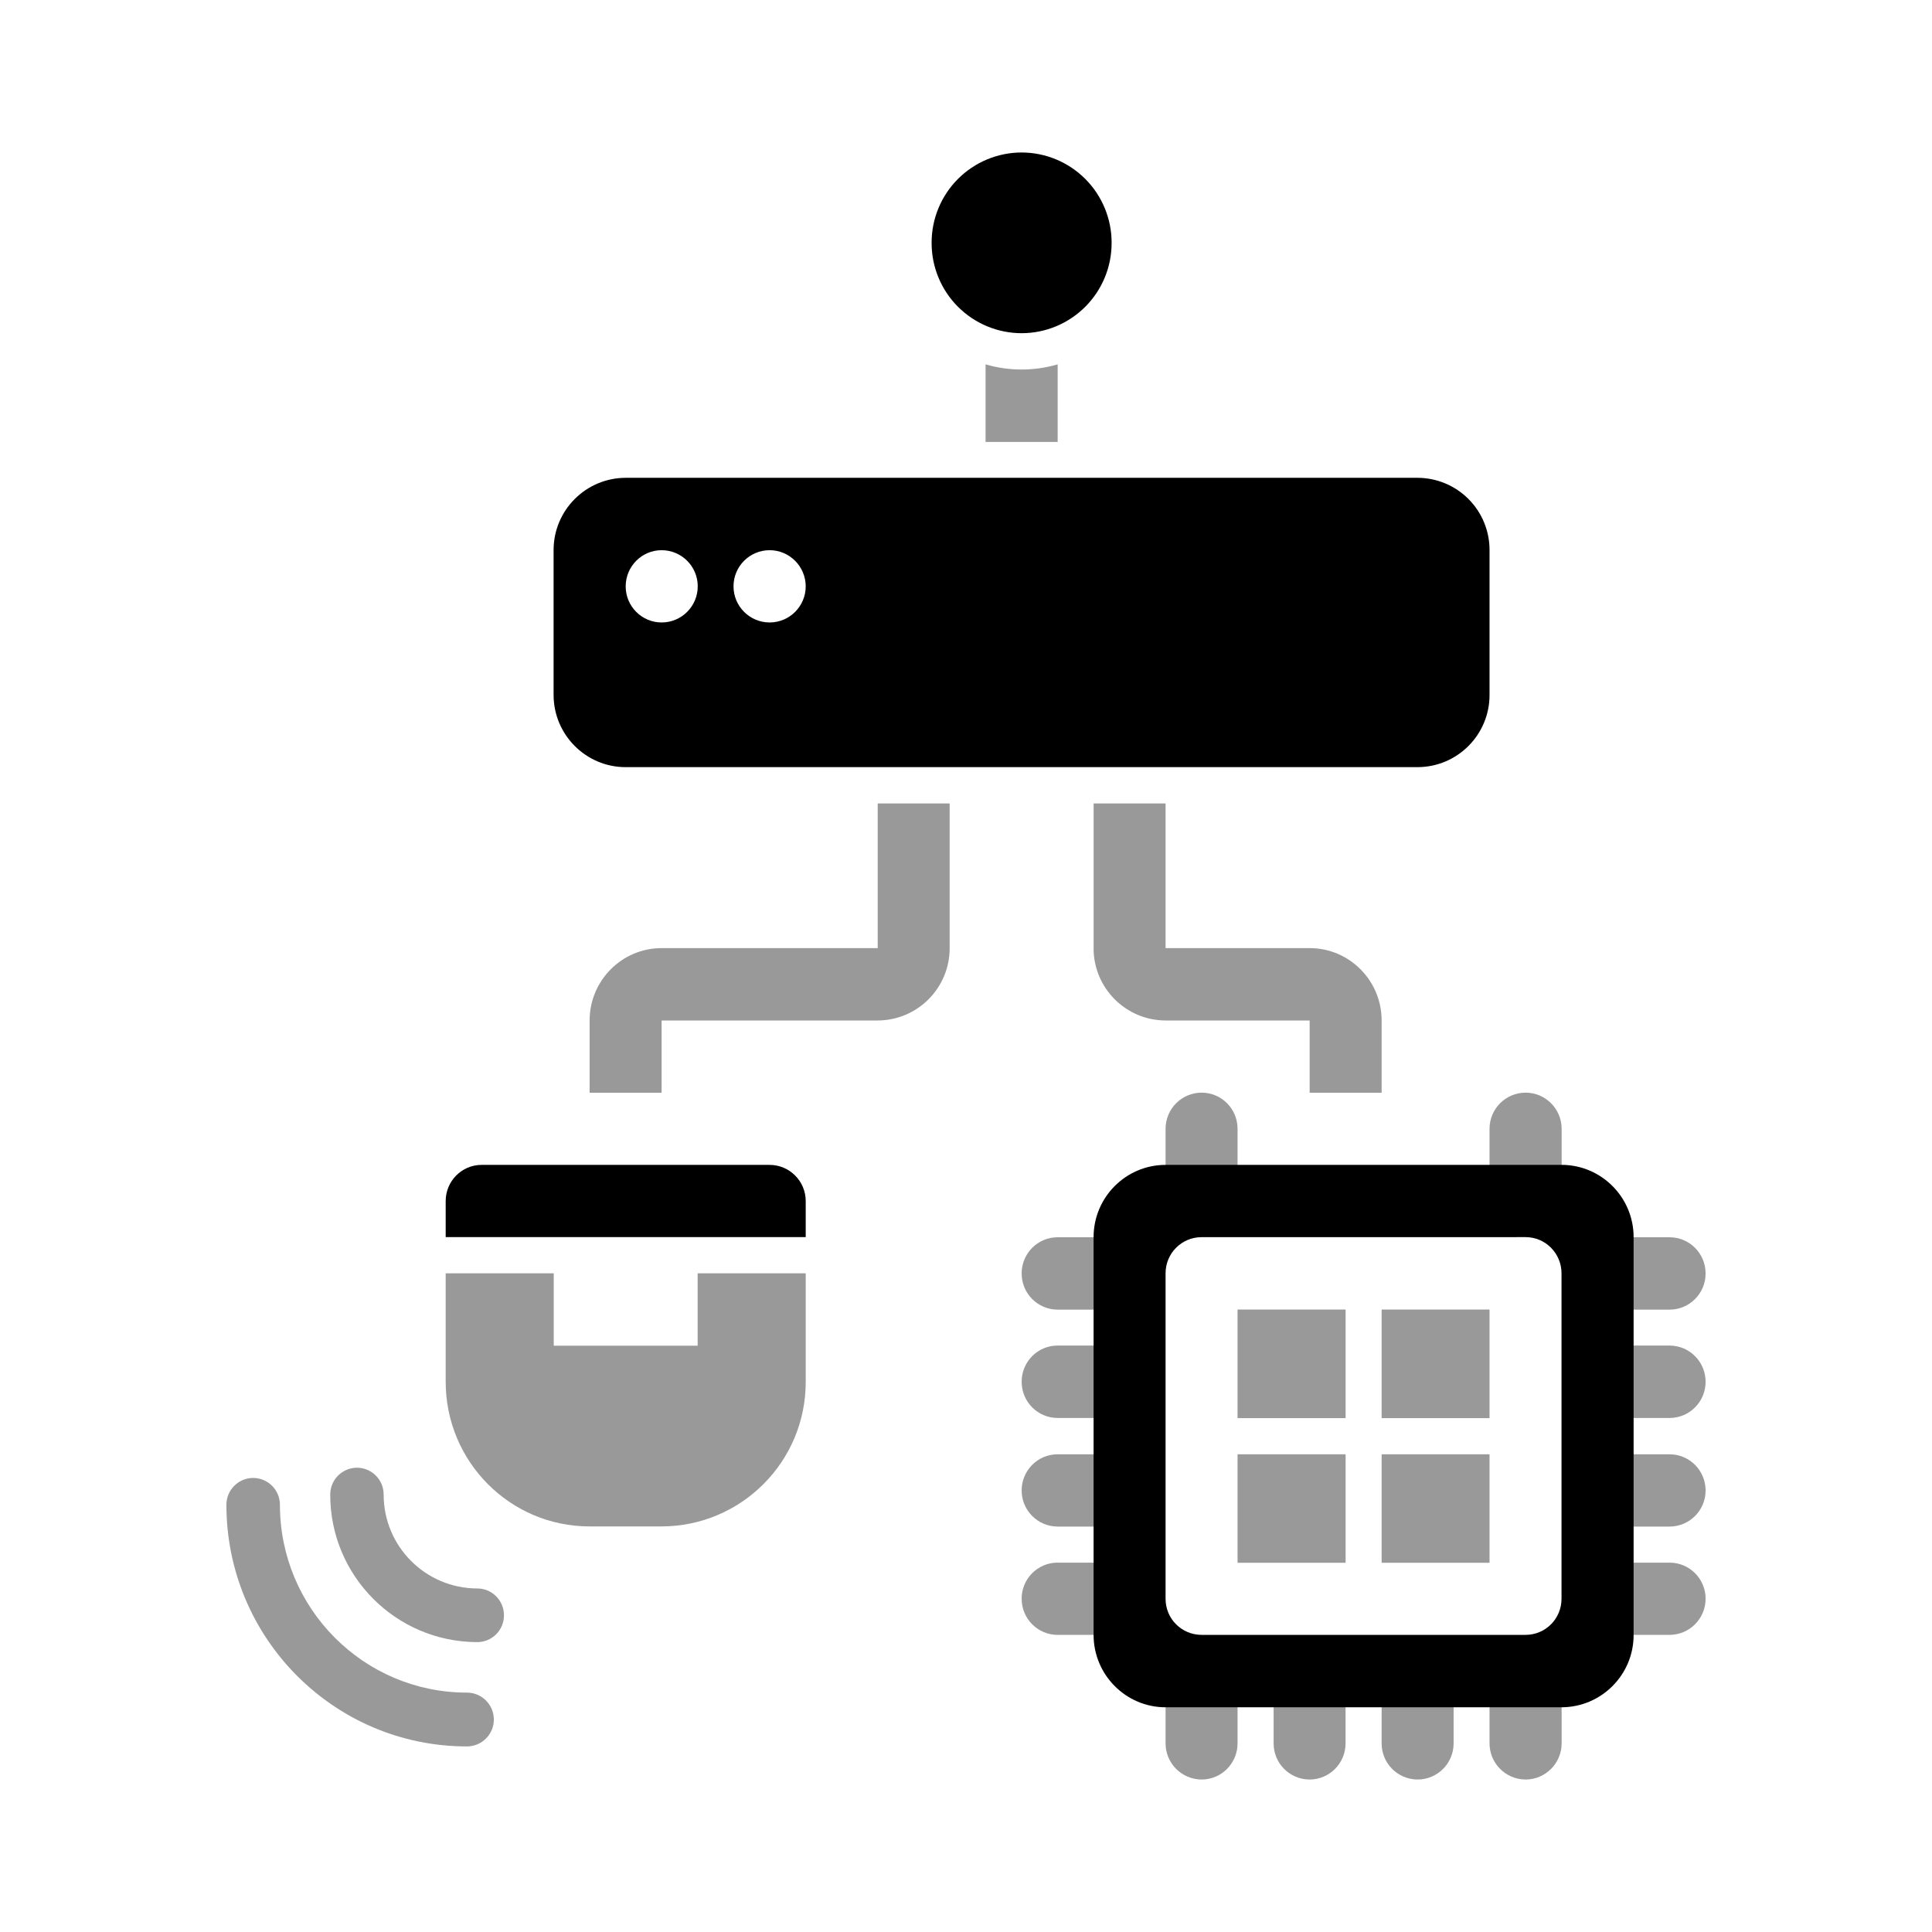
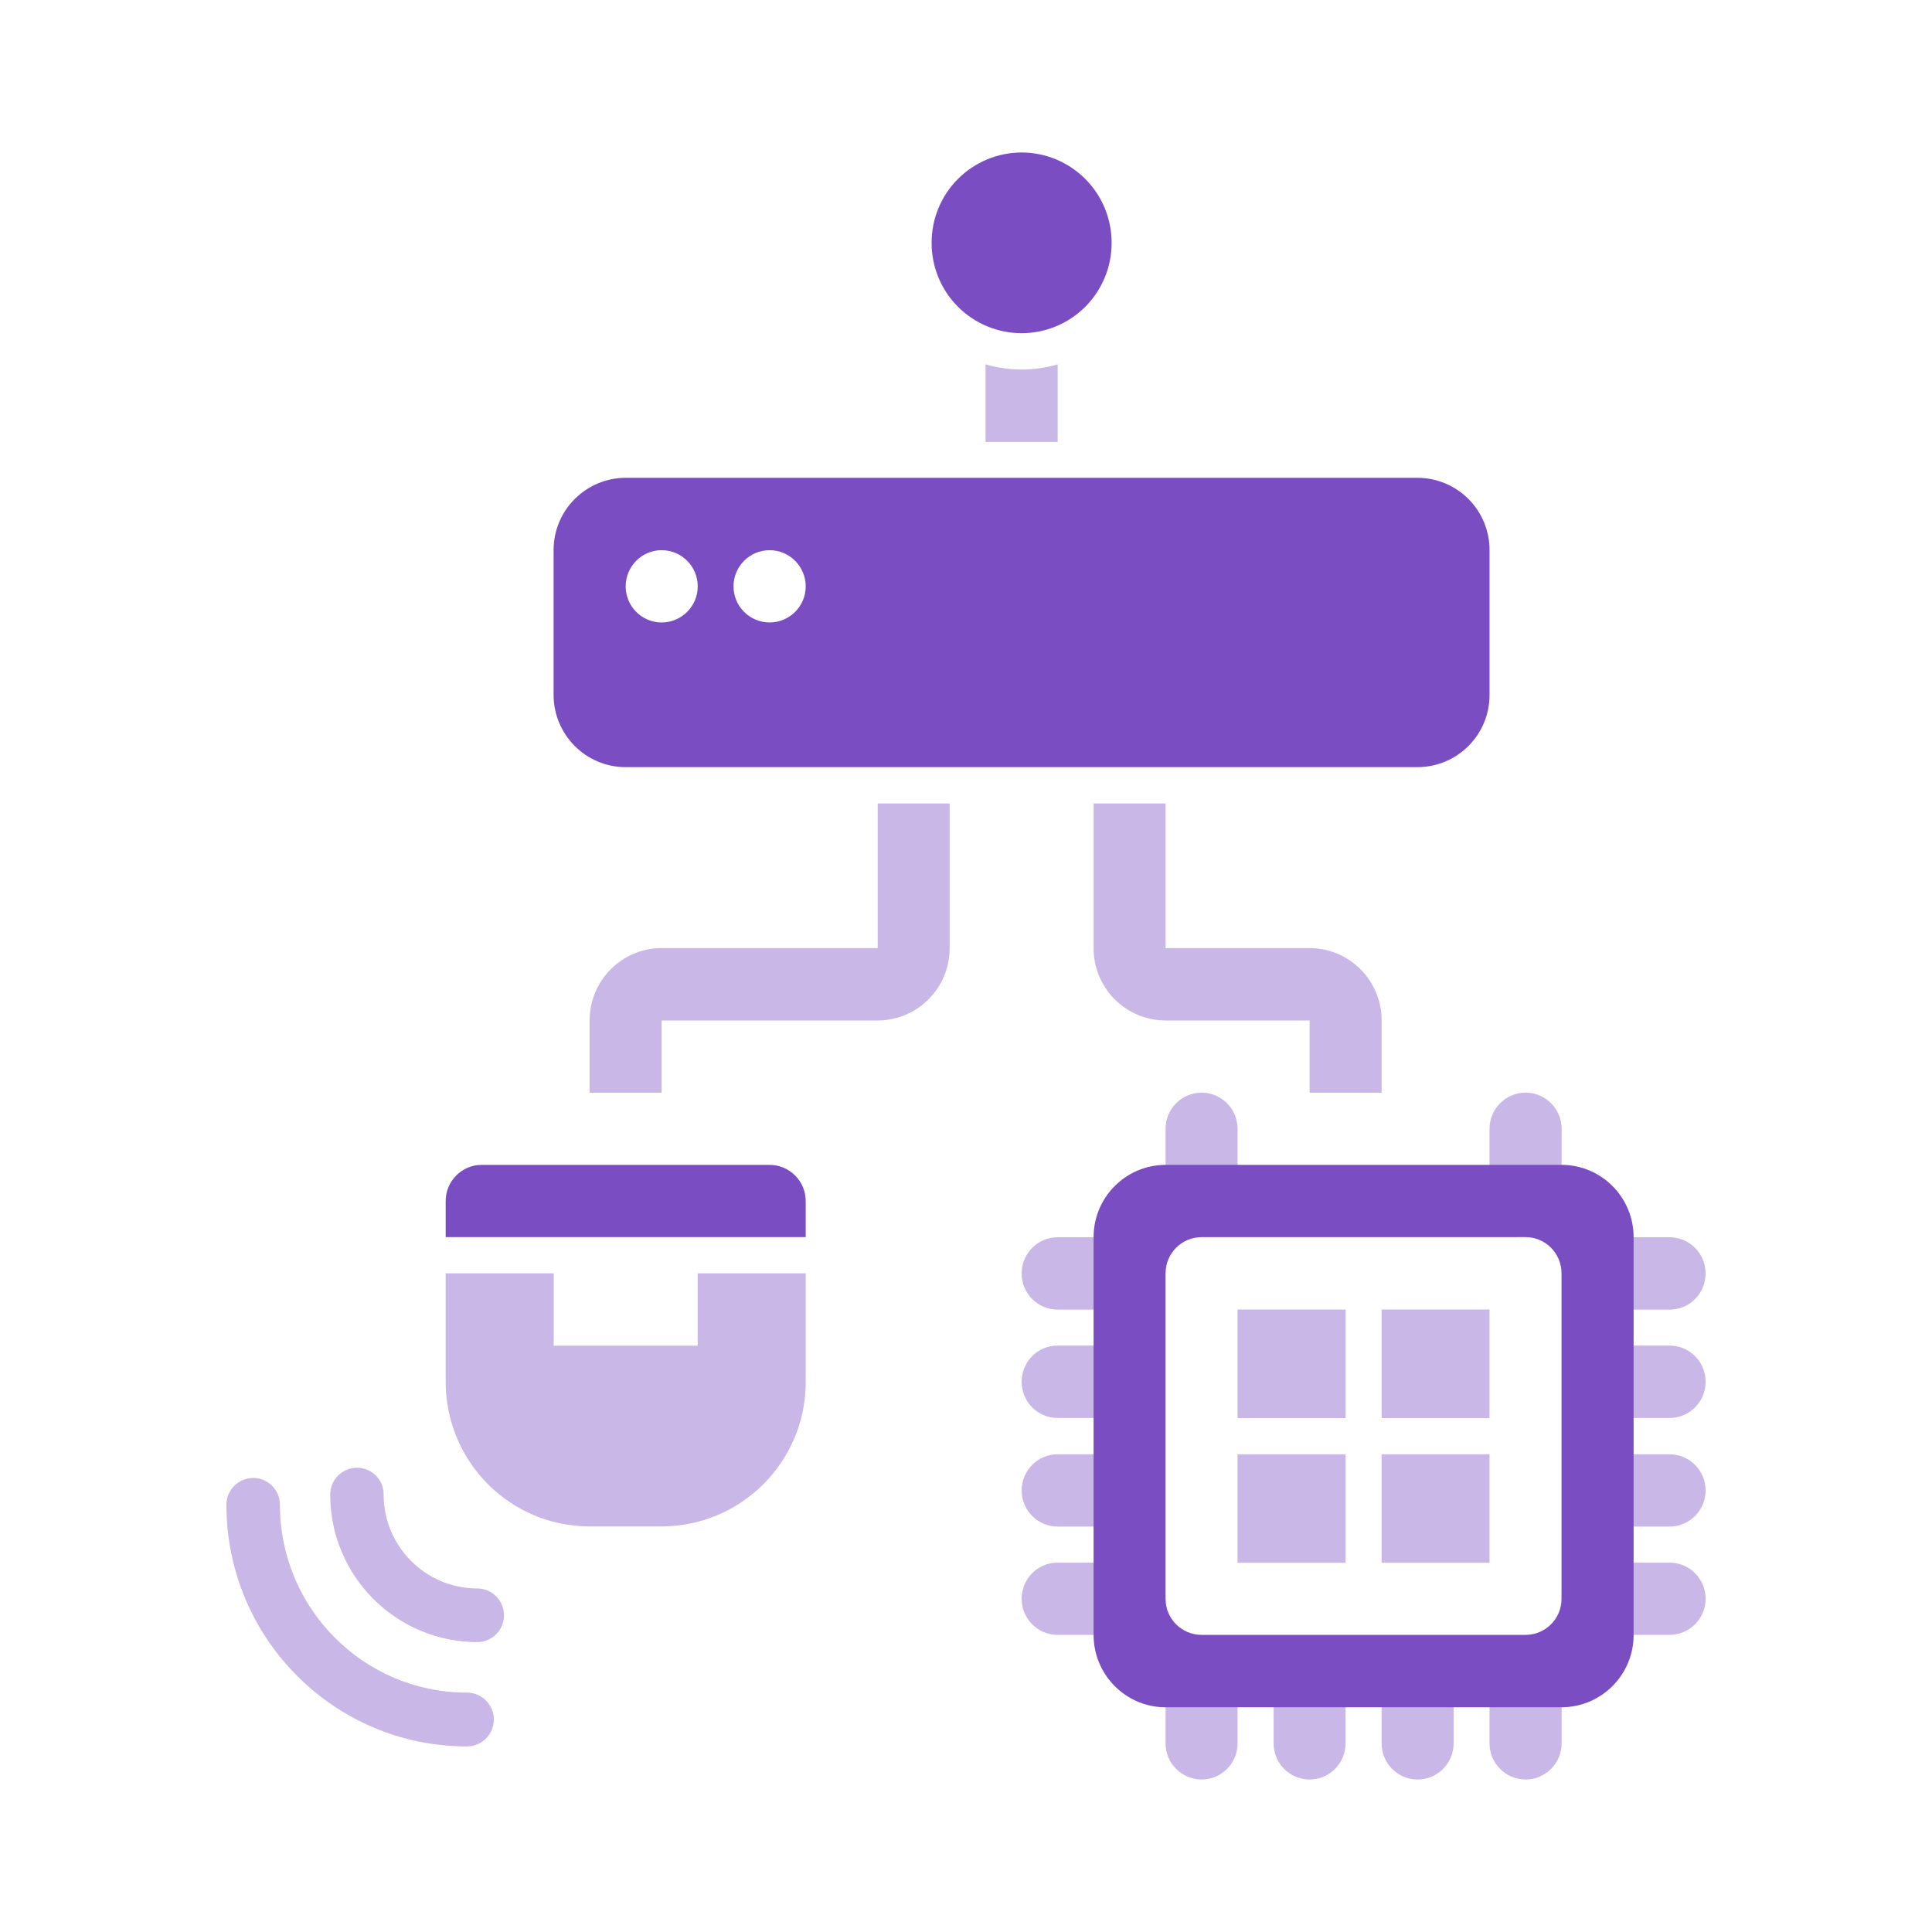
<svg xmlns="http://www.w3.org/2000/svg" width="54" height="54" viewBox="0 0 54 54">
-   <path style="stroke:none;fill-rule:nonzero;fill:currentColor;fill-opacity:0.4" d="M41.633 47.719c0-.559.453-1.012 1.008-1.012.554 0 1.007.453 1.007 1.012v1.008c0 .558-.453 1.011-1.007 1.011a1.011 1.011 0 0 1-1.008-1.011ZM38.617 47.719c0-.559.45-1.012 1.004-1.012.559 0 1.008.453 1.008 1.012v1.008c0 .558-.45 1.011-1.008 1.011a1.008 1.008 0 0 1-1.004-1.011ZM35.598 47.719c0-.559.449-1.012 1.004-1.012.558 0 1.007.453 1.007 1.012v1.008c0 .558-.449 1.011-1.007 1.011a1.008 1.008 0 0 1-1.004-1.011ZM32.578 47.719c0-.559.453-1.012 1.008-1.012.555 0 1.004.453 1.004 1.012v1.008c0 .558-.45 1.011-1.004 1.011a1.011 1.011 0 0 1-1.008-1.011ZM44.652 44.684a1.01 1.01 0 0 1 1.008-1.008h1.004c.559 0 1.008.453 1.008 1.008 0 .558-.45 1.011-1.008 1.011H45.66a1.011 1.011 0 0 1-1.008-1.011ZM28.555 44.684c0-.555.449-1.008 1.004-1.008h1.007a1.01 1.01 0 0 1 0 2.02H29.56a1.008 1.008 0 0 1-1.004-1.012Zm0 0" />
-   <path style="stroke:none;fill-rule:evenodd;fill:currentColor;fill-opacity:0.4" d="M15.477 35.59h-3.02v3.031c0 2.234 1.8 4.043 4.023 4.043h2.012a4.035 4.035 0 0 0 4.028-4.043V35.59H19.5v2.023h-4.023ZM7.074 41.309a.75.75 0 0 0-.746.75c0 3.73 3.012 6.754 6.723 6.754a.751.751 0 0 0 0-1.504c-2.887 0-5.227-2.352-5.227-5.25a.75.75 0 0 0-.75-.75Zm0 0" />
-   <path style="stroke:none;fill-rule:evenodd;fill:currentColor;fill-opacity:0.4" d="M9.977 41.023a.75.75 0 0 0-.747.75 4.118 4.118 0 0 0 4.11 4.125.747.747 0 0 0 .746-.75.747.747 0 0 0-.746-.75 2.622 2.622 0 0 1-2.617-2.625.747.747 0 0 0-.746-.75Zm0 0" />
-   <path style="stroke:none;fill-rule:nonzero;fill:currentColor;fill-opacity:0.4" d="M44.652 41.66c0-.558.453-1.012 1.008-1.012h1.004c.559 0 1.008.454 1.008 1.012 0 .555-.45 1.008-1.008 1.008H45.66a1.01 1.01 0 0 1-1.008-1.008ZM28.555 41.66c0-.558.449-1.012 1.004-1.012h1.007a1.01 1.01 0 0 1 0 2.02H29.56a1.007 1.007 0 0 1-1.004-1.008ZM44.652 38.621c0-.559.453-1.012 1.008-1.012h1.004c.559 0 1.008.453 1.008 1.012 0 .559-.45 1.012-1.008 1.012H45.66a1.011 1.011 0 0 1-1.008-1.012ZM28.555 38.621c0-.559.449-1.012 1.004-1.012h1.007a1.011 1.011 0 0 1 0 2.024H29.56a1.008 1.008 0 0 1-1.004-1.012ZM44.652 35.594c0-.559.453-1.012 1.008-1.012h1.004c.559 0 1.008.453 1.008 1.012 0 .558-.45 1.011-1.008 1.011H45.66a1.011 1.011 0 0 1-1.008-1.011ZM28.555 35.594c0-.559.449-1.012 1.004-1.012h1.007a1.011 1.011 0 0 1 0 2.023H29.56a1.008 1.008 0 0 1-1.004-1.011Zm0 0" />
-   <path style="stroke:none;fill-rule:nonzero;fill:currentColor;fill-opacity:1" d="M12.457 33.57c0-.558.45-1.011 1.004-1.011h8.05c.555 0 1.009.453 1.009 1.011v1.008H12.457Zm0 0" />
-   <path style="stroke:none;fill-rule:nonzero;fill:currentColor;fill-opacity:0.4" d="M41.633 31.55c0-.558.453-1.01 1.008-1.01.554 0 1.007.452 1.007 1.01v1.009c0 .558-.453 1.011-1.007 1.011a1.011 1.011 0 0 1-1.008-1.011Zm0 0" />
-   <path style="stroke:none;fill-rule:evenodd;fill:currentColor;fill-opacity:0.4" d="M27.547 10.184v2.168h2.015v-2.168a3.592 3.592 0 0 1-2.015 0Zm3.02 16.316v-4.043h2.011V26.5h4.027c1.11 0 2.012.906 2.012 2.023v2.02h-2.012v-2.02h-4.027a2.019 2.019 0 0 1-2.012-2.023Zm-4.024-4.043V26.5a2.019 2.019 0 0 1-2.012 2.023h-6.039v2.02H16.48v-2.02c0-1.117.903-2.023 2.012-2.023h6.04v-4.043Zm0 0" />
-   <path style="stroke:none;fill-rule:nonzero;fill:currentColor;fill-opacity:0.4" d="M32.578 31.55c0-.558.453-1.01 1.008-1.01.555 0 1.004.452 1.004 1.01v1.009c0 .558-.45 1.011-1.004 1.011a1.011 1.011 0 0 1-1.008-1.011Zm0 0" />
-   <path style="stroke:none;fill-rule:evenodd;fill:currentColor;fill-opacity:1" d="M32.578 32.559c-1.11 0-2.012.906-2.012 2.02v11.116c0 1.117.903 2.024 2.012 2.024h11.067a2.02 2.02 0 0 0 2.015-2.024V34.578c0-1.113-.902-2.02-2.015-2.02Zm1.008 2.02c-.559 0-1.008.452-1.008 1.01v9.099c0 .558.45 1.007 1.008 1.007h9.055c.554 0 1.004-.449 1.004-1.008V35.59c0-.559-.45-1.012-1.004-1.012Zm0 0" />
-   <path style="stroke:none;fill-rule:nonzero;fill:currentColor;fill-opacity:0.4" d="M38.617 40.648h3.016v3.032h-3.016ZM34.59 40.648h3.02v3.032h-3.02ZM38.617 36.602h3.016v3.035h-3.016ZM34.59 36.602h3.02v3.035h-3.02Zm0 0" />
-   <path style="stroke:none;fill-rule:evenodd;fill:currentColor;fill-opacity:1" d="M28.555 9.313a2.518 2.518 0 0 0 2.515-2.524 2.519 2.519 0 0 0-2.515-2.527 2.519 2.519 0 0 0-2.516 2.527 2.518 2.518 0 0 0 2.516 2.524Zm-11.067 4.042a2.02 2.02 0 0 0-2.015 2.024v4.043c0 1.113.902 2.02 2.015 2.02h22.133a2.016 2.016 0 0 0 2.012-2.02v-4.043a2.016 2.016 0 0 0-2.012-2.024Zm1.004 4.043a1.01 1.01 0 0 0 0-2.02c-.555 0-1.004.454-1.004 1.013 0 .554.45 1.007 1.004 1.007Zm4.028-1.007a1.01 1.01 0 0 1-1.008 1.007 1.01 1.01 0 0 1 0-2.02c.554 0 1.008.454 1.008 1.013Zm0 0" />
+   <path style="stroke:none;fill-rule:nonzero;fill:#7a4dc3;fill-opacity:0.4" d="M41.633 47.719c0-.559.453-1.012 1.008-1.012.554 0 1.007.453 1.007 1.012v1.008c0 .558-.453 1.011-1.007 1.011a1.011 1.011 0 0 1-1.008-1.011ZM38.617 47.719c0-.559.45-1.012 1.004-1.012.559 0 1.008.453 1.008 1.012v1.008c0 .558-.45 1.011-1.008 1.011a1.008 1.008 0 0 1-1.004-1.011ZM35.598 47.719c0-.559.449-1.012 1.004-1.012.558 0 1.007.453 1.007 1.012v1.008c0 .558-.449 1.011-1.007 1.011a1.008 1.008 0 0 1-1.004-1.011ZM32.578 47.719c0-.559.453-1.012 1.008-1.012.555 0 1.004.453 1.004 1.012v1.008c0 .558-.45 1.011-1.004 1.011a1.011 1.011 0 0 1-1.008-1.011ZM44.652 44.684a1.01 1.01 0 0 1 1.008-1.008h1.004c.559 0 1.008.453 1.008 1.008 0 .558-.45 1.011-1.008 1.011H45.66a1.011 1.011 0 0 1-1.008-1.011ZM28.555 44.684c0-.555.449-1.008 1.004-1.008h1.007a1.01 1.01 0 0 1 0 2.02H29.56a1.008 1.008 0 0 1-1.004-1.012Zm0 0" />
+   <path style="stroke:none;fill-rule:evenodd;fill:#7a4dc3;fill-opacity:0.4" d="M15.477 35.59h-3.02v3.031c0 2.234 1.8 4.043 4.023 4.043h2.012a4.035 4.035 0 0 0 4.028-4.043V35.59H19.5v2.023h-4.023ZM7.074 41.309a.75.75 0 0 0-.746.75c0 3.73 3.012 6.754 6.723 6.754a.751.751 0 0 0 0-1.504c-2.887 0-5.227-2.352-5.227-5.25a.75.75 0 0 0-.75-.75Zm0 0" />
+   <path style="stroke:none;fill-rule:evenodd;fill:#7a4dc3;fill-opacity:0.4" d="M9.977 41.023a.75.75 0 0 0-.747.75 4.118 4.118 0 0 0 4.11 4.125.747.747 0 0 0 .746-.75.747.747 0 0 0-.746-.75 2.622 2.622 0 0 1-2.617-2.625.747.747 0 0 0-.746-.75Zm0 0" />
+   <path style="stroke:none;fill-rule:nonzero;fill:#7a4dc3;fill-opacity:0.4" d="M44.652 41.66c0-.558.453-1.012 1.008-1.012h1.004c.559 0 1.008.454 1.008 1.012 0 .555-.45 1.008-1.008 1.008H45.66a1.01 1.01 0 0 1-1.008-1.008ZM28.555 41.66c0-.558.449-1.012 1.004-1.012h1.007a1.01 1.01 0 0 1 0 2.02H29.56a1.007 1.007 0 0 1-1.004-1.008ZM44.652 38.621c0-.559.453-1.012 1.008-1.012h1.004c.559 0 1.008.453 1.008 1.012 0 .559-.45 1.012-1.008 1.012H45.66a1.011 1.011 0 0 1-1.008-1.012ZM28.555 38.621c0-.559.449-1.012 1.004-1.012h1.007a1.011 1.011 0 0 1 0 2.024H29.56a1.008 1.008 0 0 1-1.004-1.012ZM44.652 35.594c0-.559.453-1.012 1.008-1.012h1.004c.559 0 1.008.453 1.008 1.012 0 .558-.45 1.011-1.008 1.011H45.66a1.011 1.011 0 0 1-1.008-1.011ZM28.555 35.594c0-.559.449-1.012 1.004-1.012h1.007a1.011 1.011 0 0 1 0 2.023H29.56a1.008 1.008 0 0 1-1.004-1.011Zm0 0" />
+   <path style="stroke:none;fill-rule:nonzero;fill:#7a4dc3;fill-opacity:1" d="M12.457 33.57c0-.558.45-1.011 1.004-1.011h8.05c.555 0 1.009.453 1.009 1.011v1.008H12.457Zm0 0" />
+   <path style="stroke:none;fill-rule:nonzero;fill:#7a4dc3;fill-opacity:0.4" d="M41.633 31.55c0-.558.453-1.01 1.008-1.01.554 0 1.007.452 1.007 1.01v1.009c0 .558-.453 1.011-1.007 1.011a1.011 1.011 0 0 1-1.008-1.011Zm0 0" />
+   <path style="stroke:none;fill-rule:evenodd;fill:#7a4dc3;fill-opacity:0.4" d="M27.547 10.184v2.168h2.015v-2.168a3.592 3.592 0 0 1-2.015 0Zm3.02 16.316v-4.043h2.011V26.5h4.027c1.11 0 2.012.906 2.012 2.023v2.02h-2.012v-2.02h-4.027a2.019 2.019 0 0 1-2.012-2.023Zm-4.024-4.043V26.5a2.019 2.019 0 0 1-2.012 2.023h-6.039v2.02H16.48v-2.02c0-1.117.903-2.023 2.012-2.023h6.04v-4.043Zm0 0" />
+   <path style="stroke:none;fill-rule:nonzero;fill:#7a4dc3;fill-opacity:0.4" d="M32.578 31.55c0-.558.453-1.01 1.008-1.01.555 0 1.004.452 1.004 1.01v1.009c0 .558-.45 1.011-1.004 1.011a1.011 1.011 0 0 1-1.008-1.011Zm0 0" />
+   <path style="stroke:none;fill-rule:evenodd;fill:#7a4dc3;fill-opacity:1" d="M32.578 32.559c-1.11 0-2.012.906-2.012 2.02v11.116c0 1.117.903 2.024 2.012 2.024h11.067a2.02 2.02 0 0 0 2.015-2.024V34.578c0-1.113-.902-2.02-2.015-2.02Zm1.008 2.02c-.559 0-1.008.452-1.008 1.01v9.099c0 .558.45 1.007 1.008 1.007h9.055c.554 0 1.004-.449 1.004-1.008V35.59c0-.559-.45-1.012-1.004-1.012Zm0 0" />
+   <path style="stroke:none;fill-rule:nonzero;fill:#7a4dc3;fill-opacity:0.4" d="M38.617 40.648h3.016v3.032h-3.016ZM34.59 40.648h3.02v3.032h-3.02ZM38.617 36.602h3.016v3.035h-3.016ZM34.59 36.602h3.02v3.035h-3.02Zm0 0" />
+   <path style="stroke:none;fill-rule:evenodd;fill:#7a4dc3;fill-opacity:1" d="M28.555 9.313a2.518 2.518 0 0 0 2.515-2.524 2.519 2.519 0 0 0-2.515-2.527 2.519 2.519 0 0 0-2.516 2.527 2.518 2.518 0 0 0 2.516 2.524Zm-11.067 4.042a2.02 2.02 0 0 0-2.015 2.024v4.043c0 1.113.902 2.02 2.015 2.02h22.133a2.016 2.016 0 0 0 2.012-2.02v-4.043a2.016 2.016 0 0 0-2.012-2.024Zm1.004 4.043a1.01 1.01 0 0 0 0-2.02c-.555 0-1.004.454-1.004 1.013 0 .554.45 1.007 1.004 1.007Zm4.028-1.007a1.01 1.01 0 0 1-1.008 1.007 1.01 1.01 0 0 1 0-2.02c.554 0 1.008.454 1.008 1.013Zm0 0" />
</svg>
